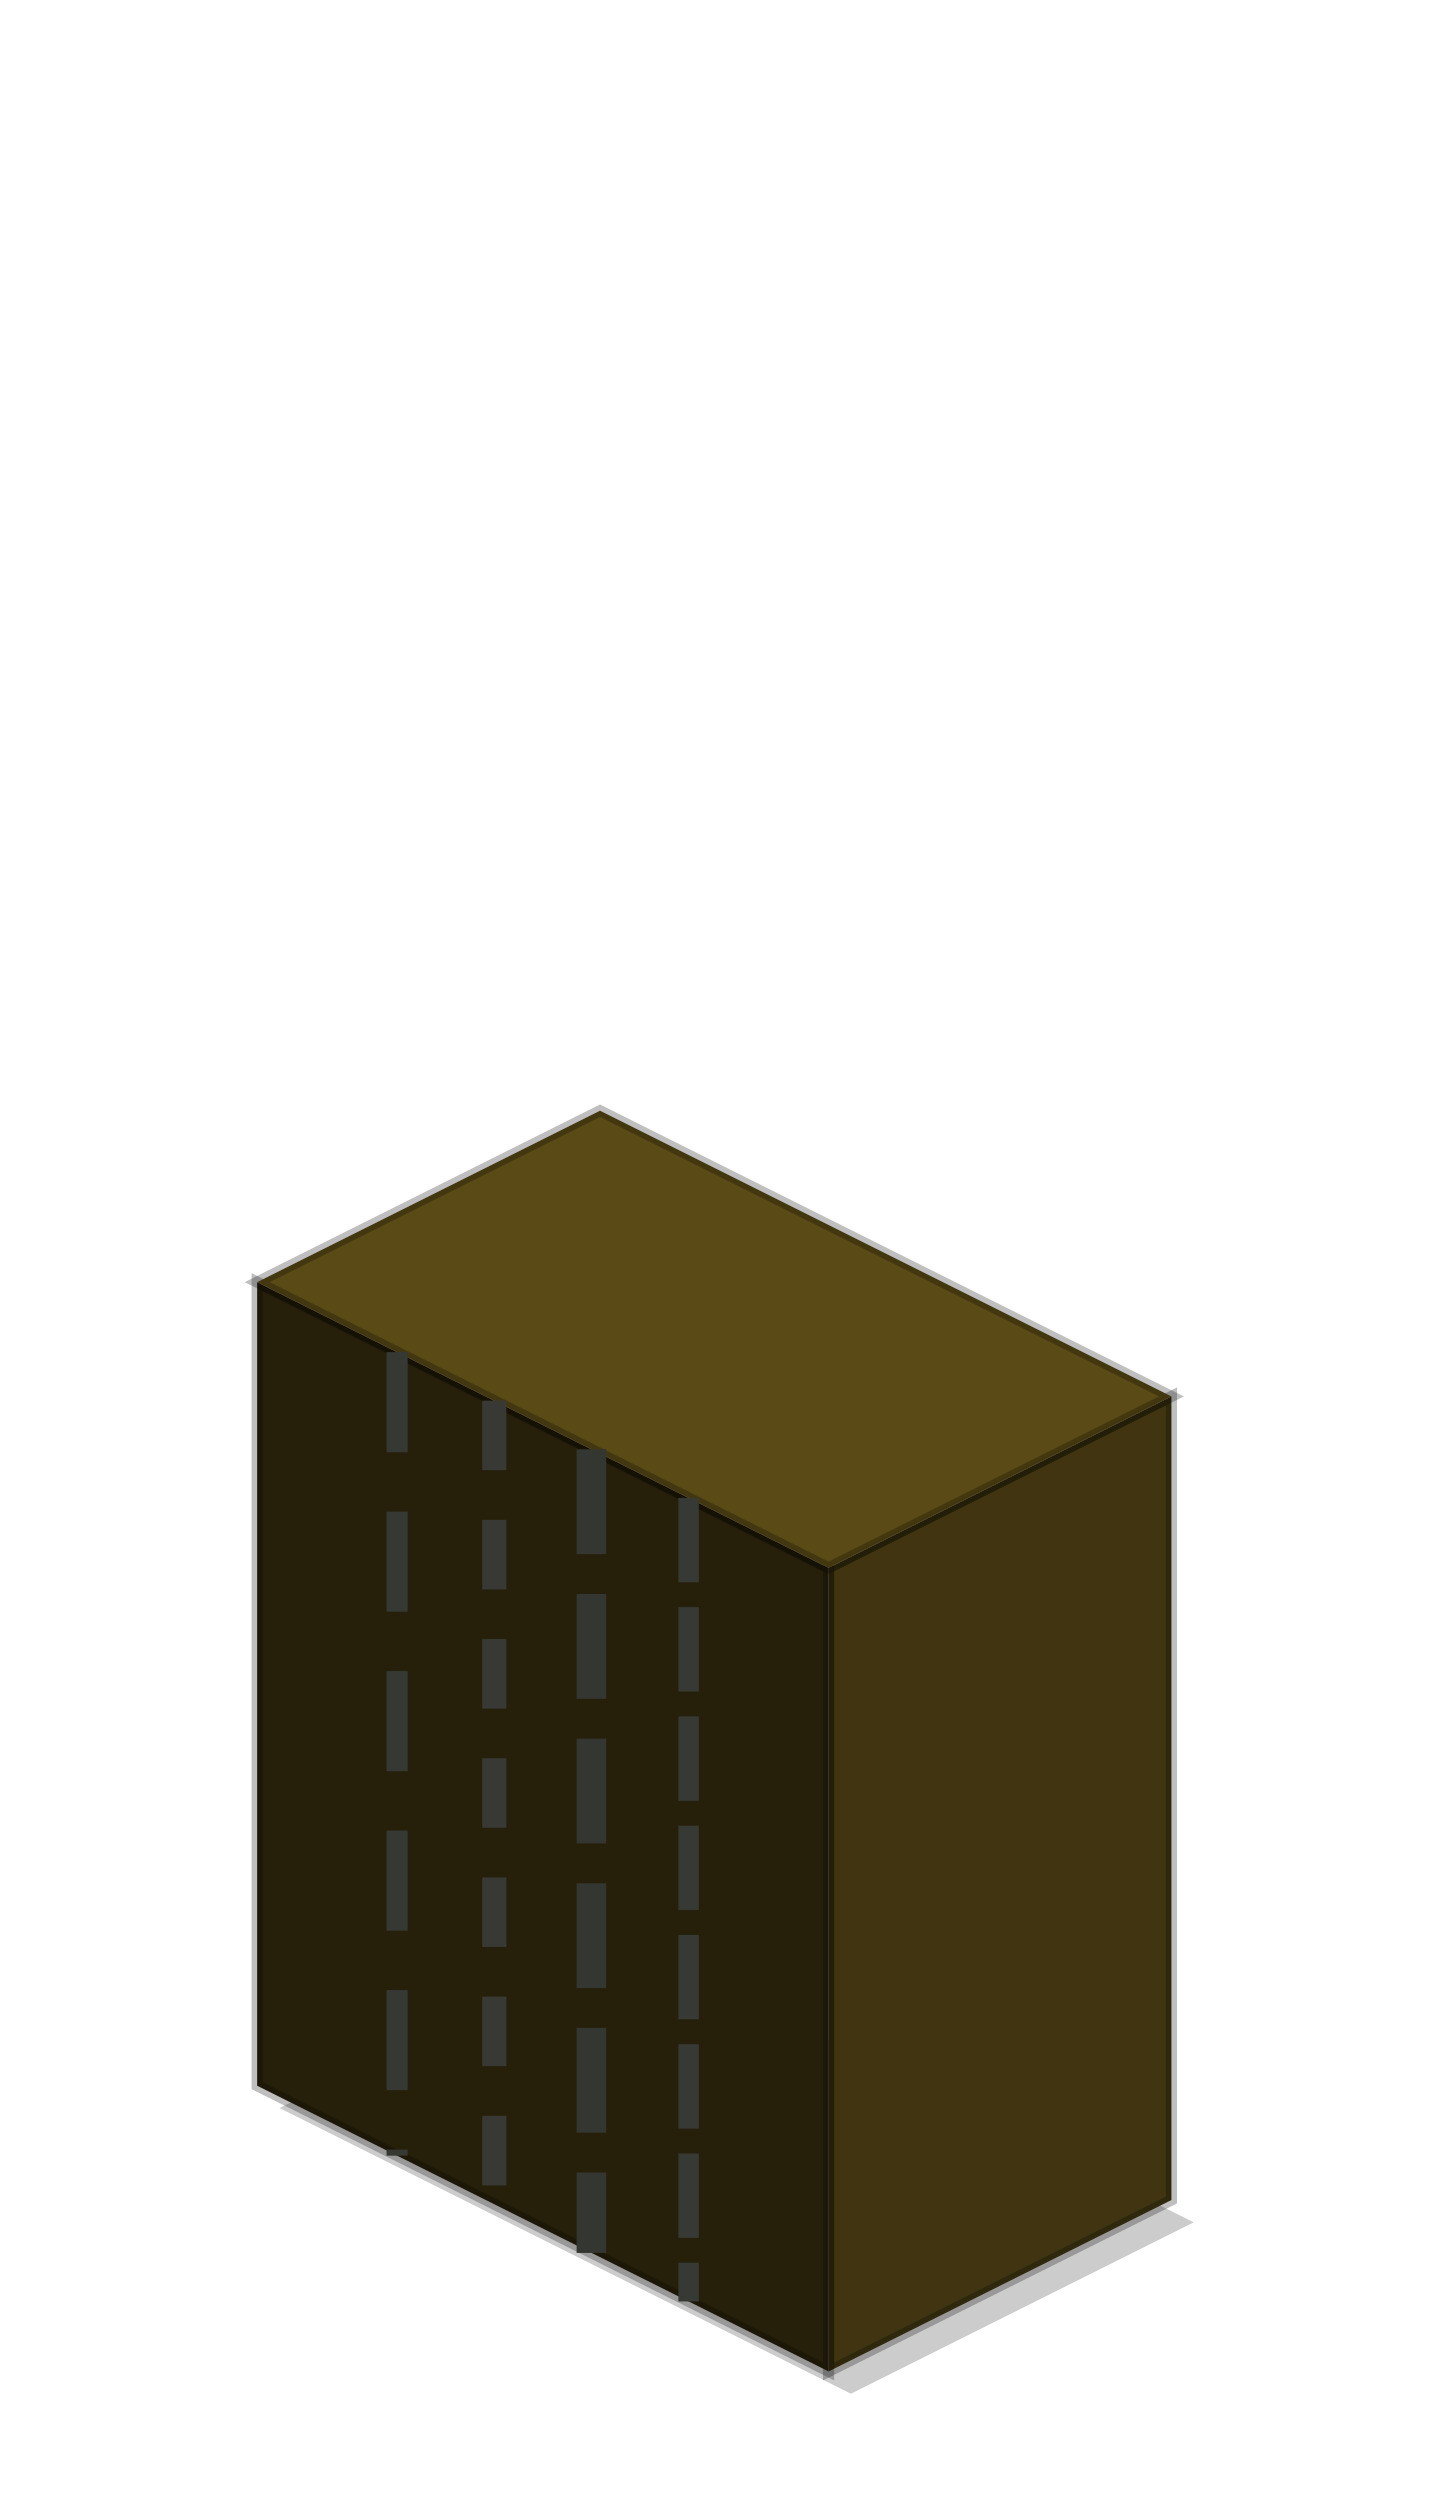
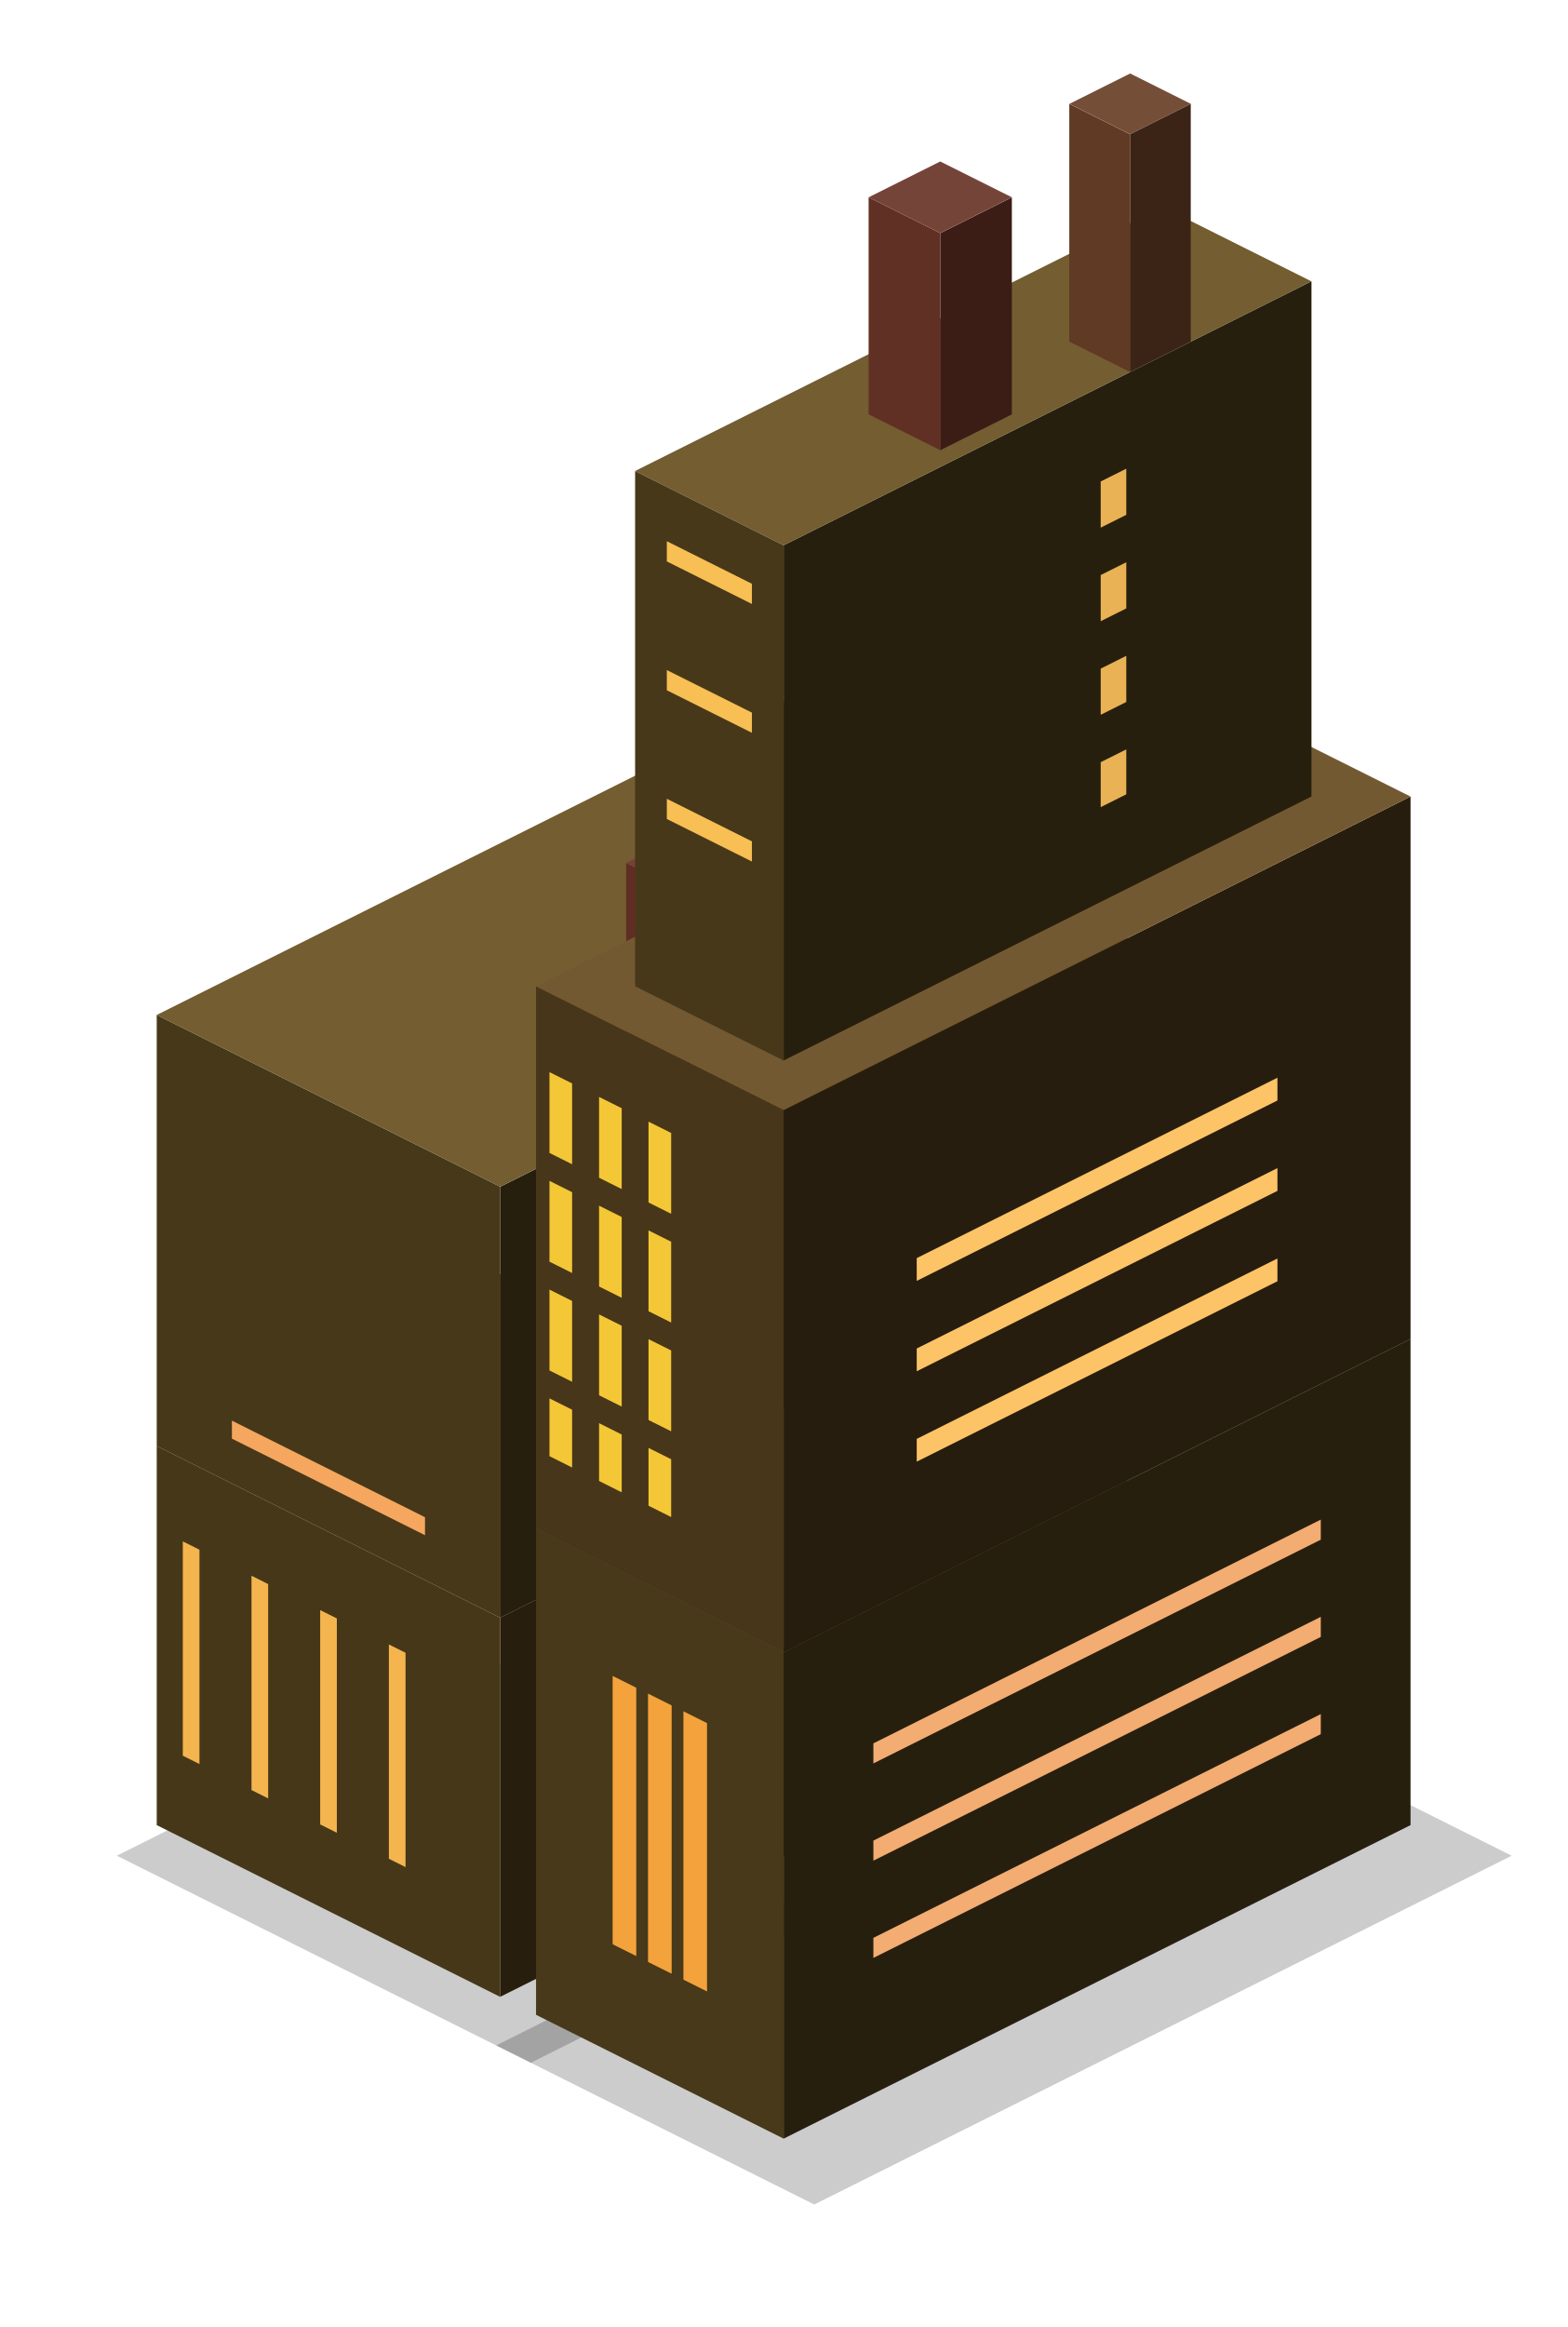
- <svg xmlns="http://www.w3.org/2000/svg" version="1.1" width="128" height="224">
-   <defs />
+ <svg xmlns="http://www.w3.org/2000/svg" version="1.1" width="128" height="190">
  <g>
-     <path d="M55.76,173.52 L106.96,199.12 L76.24,214.48 L25.04,188.88 Z" fill="rgb(0,0,0)" fill-opacity="0.2" />
-     <path d="M104.96,197.12 L74.24,212.48 L74.24,140.48 L104.96,125.12 Z" fill="#403510" />
-     <path d="M104.96,197.12 L74.24,212.48 L74.24,140.48 L104.96,125.12 Z" fill="none" stroke="rgb(0,0,0)" stroke-opacity="0.25" stroke-width="1" />
-     <path d="M23.04,186.88 L74.24,212.48 L74.24,140.48 L23.04,114.88 Z" fill="#261f0a" />
-     <path d="M23.04,186.88 L74.24,212.48 L74.24,140.48 L23.04,114.88 Z" fill="none" stroke="rgb(0,0,0)" stroke-opacity="0.25" stroke-width="1" />
-     <path d="M53.76,99.52 L104.96,125.12 L74.24,140.48 L23.04,114.88 Z" fill="#5a4a16" />
-     <path d="M53.76,99.52 L104.96,125.12 L74.24,140.48 L23.04,114.88 Z" fill="none" stroke="rgb(0,0,0)" stroke-opacity="0.25" stroke-width="1" />
-     <path d="M35.58,121.15 L35.58,193.15" fill="none" stroke="rgb(54,56,51)" stroke-width="1.89" stroke-dasharray="8.97,5.32" />
-     <path d="M44.29,125.5 L44.29,197.5" fill="none" stroke="rgb(56,57,52)" stroke-width="2.16" stroke-dasharray="6.23,4.45" />
-     <path d="M52.99,129.86 L52.99,201.86" fill="none" stroke="rgb(52,54,49)" stroke-width="2.65" stroke-dasharray="9.39,3.57" />
-     <path d="M61.7,134.21 L61.7,206.21" fill="none" stroke="rgb(55,57,52)" stroke-width="1.83" stroke-dasharray="7.56,2.23" />
+     <rect x="3.52" y="3.52" width="33.81" height="56.96" fill="rgba(0,0,0,0.20)" transform="matrix(1,0.5,-1,0.5,66.50,119.52)" />
+     <g transform="translate(40.85,132.08) skewY(-26.565)">
+       <rect x="0" y="0" width="51.20" height="30.96" fill="rgb(39,30,14)" />
+       <line x1="6.40" y1="5.02" x2="6.40" y2="25.95" stroke="rgb(231,150,76)" stroke-width="2.27" stroke-linecap="butt" />
+     </g>
+     <g transform="translate(12.80,118.06) skewY(26.565)">
+       <rect x="0" y="0" width="28.05" height="30.96" fill="rgb(71,55,25)" />
+       <line x1="2.81" y1="6.73" x2="2.81" y2="24.23" stroke="rgb(244,181,78)" stroke-width="1.36" stroke-linecap="butt" />
+       <line x1="8.42" y1="6.73" x2="8.42" y2="24.23" stroke="rgb(244,181,78)" stroke-width="1.36" stroke-linecap="butt" />
+       <line x1="14.03" y1="6.73" x2="14.03" y2="24.23" stroke="rgb(244,181,78)" stroke-width="1.36" stroke-linecap="butt" />
+       <line x1="19.64" y1="6.73" x2="19.64" y2="24.23" stroke="rgb(244,181,78)" stroke-width="1.36" stroke-linecap="butt" />
+     </g>
+     <rect x="6.40" y="6.40" width="28.05" height="51.20" fill="rgb(115,91,49)" transform="matrix(1,0.5,-1,0.5,64.00,86.06)" />
+     <g transform="translate(40.85,96.90) skewY(-26.565)">
+       <rect x="0" y="0" width="51.20" height="35.18" fill="rgb(39,31,14)" />
+       <line x1="25.60" y1="7.34" x2="25.60" y2="27.85" stroke="rgb(237,160,67)" stroke-width="3.2" stroke-linecap="butt" stroke-dasharray="5.91,3.41" />
+       <line x1="32.91" y1="7.34" x2="32.91" y2="27.85" stroke="rgb(237,160,67)" stroke-width="3.2" stroke-linecap="butt" stroke-dasharray="5.91,3.41" />
+     </g>
+     <g transform="translate(12.80,82.87) skewY(26.565)">
+       <rect x="0" y="0" width="28.05" height="35.18" fill="rgb(71,56,25)" />
+       <line x1="6.14" y1="30.79" x2="21.91" y2="30.79" stroke="rgb(245,167,95)" stroke-width="1.47" stroke-linecap="butt" />
+     </g>
+     <rect x="6.40" y="6.40" width="28.05" height="51.20" fill="rgb(115,93,49)" transform="matrix(1,0.5,-1,0.5,64.00,50.87)" />
+     <g transform="translate(55.00,72.39) skewY(-26.565)">
+       <rect x="0" y="0" width="3.86" height="17.43" fill="rgb(59,28,22)" />
+     </g>
+     <g transform="translate(51.14,70.46) skewY(26.565)">
+       <rect x="0" y="0" width="3.86" height="17.43" fill="rgb(96,45,36)" />
+     </g>
+     <rect x="30.59" y="39.60" width="3.86" height="3.86" fill="rgb(117,65,56)" transform="matrix(1,0.5,-1,0.5,64.00,33.44)" />
+     <rect x="34.50" y="3.52" width="25.98" height="56.96" fill="rgba(0,0,0,0.20)" transform="matrix(1,0.5,-1,0.5,66.50,119.52)" />
+     <g transform="translate(64.00,134.92) skewY(-26.565)">
+       <rect x="0" y="0" width="51.20" height="39.70" fill="rgb(39,31,14)" />
+       <line x1="7.33" y1="11.91" x2="43.87" y2="11.91" stroke="rgb(243,172,114)" stroke-width="1.64" stroke-linecap="butt" />
+       <line x1="7.33" y1="19.85" x2="43.87" y2="19.85" stroke="rgb(243,172,114)" stroke-width="1.64" stroke-linecap="butt" />
+       <line x1="7.33" y1="27.79" x2="43.87" y2="27.79" stroke="rgb(243,172,114)" stroke-width="1.64" stroke-linecap="butt" />
+     </g>
+     <g transform="translate(43.78,124.81) skewY(26.565)">
+       <rect x="0" y="0" width="20.22" height="39.70" fill="rgb(71,57,25)" />
+       <line x1="7.22" y1="8.90" x2="7.22" y2="30.81" stroke="rgb(244,162,59)" stroke-width="1.93" stroke-linecap="butt" />
+       <line x1="10.11" y1="8.90" x2="10.11" y2="30.81" stroke="rgb(244,162,59)" stroke-width="1.93" stroke-linecap="butt" />
+       <line x1="13.00" y1="8.90" x2="13.00" y2="30.81" stroke="rgb(244,162,59)" stroke-width="1.93" stroke-linecap="butt" />
+     </g>
+     <rect x="37.38" y="6.40" width="20.22" height="51.20" fill="rgb(115,93,49)" transform="matrix(1,0.5,-1,0.5,64.00,77.32)" />
+     <g transform="translate(64.00,90.64) skewY(-26.565)">
+       <rect x="0" y="0" width="51.20" height="44.28" fill="rgb(39,29,14)" />
+       <line x1="10.87" y1="18.45" x2="40.33" y2="18.45" stroke="rgb(252,196,103)" stroke-width="1.86" stroke-linecap="butt" />
+       <line x1="10.87" y1="25.83" x2="40.33" y2="25.83" stroke="rgb(252,196,103)" stroke-width="1.86" stroke-linecap="butt" />
+       <line x1="10.87" y1="33.21" x2="40.33" y2="33.21" stroke="rgb(252,196,103)" stroke-width="1.86" stroke-linecap="butt" />
+     </g>
+     <g transform="translate(43.78,80.53) skewY(26.565)">
+       <rect x="0" y="0" width="20.22" height="44.28" fill="rgb(71,54,25)" />
+       <line x1="2.02" y1="6.46" x2="2.02" y2="37.82" stroke="rgb(244,199,54)" stroke-width="1.85" stroke-linecap="butt" stroke-dasharray="6.60,2.28" />
+       <line x1="6.07" y1="6.46" x2="6.07" y2="37.82" stroke="rgb(244,199,54)" stroke-width="1.85" stroke-linecap="butt" stroke-dasharray="6.60,2.28" />
+       <line x1="10.11" y1="6.46" x2="10.11" y2="37.82" stroke="rgb(244,199,54)" stroke-width="1.85" stroke-linecap="butt" stroke-dasharray="6.60,2.28" />
+     </g>
+     <rect x="37.38" y="6.40" width="20.22" height="51.20" fill="rgb(115,89,49)" transform="matrix(1,0.5,-1,0.5,64.00,33.04)" />
+     <g transform="translate(64.00,44.52) skewY(-26.565)">
+       <rect x="0" y="0" width="43.11" height="42.07" fill="rgb(39,31,14)" />
+       <line x1="26.94" y1="7.74" x2="26.94" y2="34.33" stroke="rgb(233,178,84)" stroke-width="2.09" stroke-linecap="butt" stroke-dasharray="3.77,3.87" />
+     </g>
+     <g transform="translate(51.87,38.46) skewY(26.565)">
+       <rect x="0" y="0" width="12.13" height="42.07" fill="rgb(71,56,25)" />
+       <line x1="2.59" y1="5.26" x2="9.54" y2="5.26" stroke="rgb(247,191,84)" stroke-width="1.65" stroke-linecap="butt" />
+       <line x1="2.59" y1="15.78" x2="9.54" y2="15.78" stroke="rgb(247,191,84)" stroke-width="1.65" stroke-linecap="butt" />
+       <line x1="2.59" y1="26.29" x2="9.54" y2="26.29" stroke="rgb(247,191,84)" stroke-width="1.65" stroke-linecap="butt" />
+     </g>
+     <rect x="41.42" y="10.45" width="12.13" height="43.11" fill="rgb(115,93,49)" transform="matrix(1,0.5,-1,0.5,64.00,-9.03)" />
+     <g transform="translate(92.29,10.96) skewY(-26.565)">
+       <rect x="0" y="0" width="4.96" height="19.41" fill="rgb(59,36,22)" />
+     </g>
+     <g transform="translate(87.33,8.48) skewY(26.565)">
+       <rect x="0" y="0" width="4.96" height="19.41" fill="rgb(96,58,36)" />
+     </g>
+     <rect x="48.60" y="20.30" width="4.96" height="4.96" fill="rgb(117,78,56)" transform="matrix(1,0.5,-1,0.5,64.00,-28.45)" />
+     <g transform="translate(76.79,19.04) skewY(-26.565)">
+       <rect x="0" y="0" width="5.85" height="17.72" fill="rgb(59,29,22)" />
+     </g>
+     <g transform="translate(70.94,16.11) skewY(26.565)">
+       <rect x="0" y="0" width="5.85" height="17.72" fill="rgb(96,48,36)" />
+     </g>
+     <rect x="46.33" y="33.54" width="5.85" height="5.85" fill="rgb(117,68,56)" transform="matrix(1,0.5,-1,0.5,64.00,-26.75)" />
  </g>
</svg>
